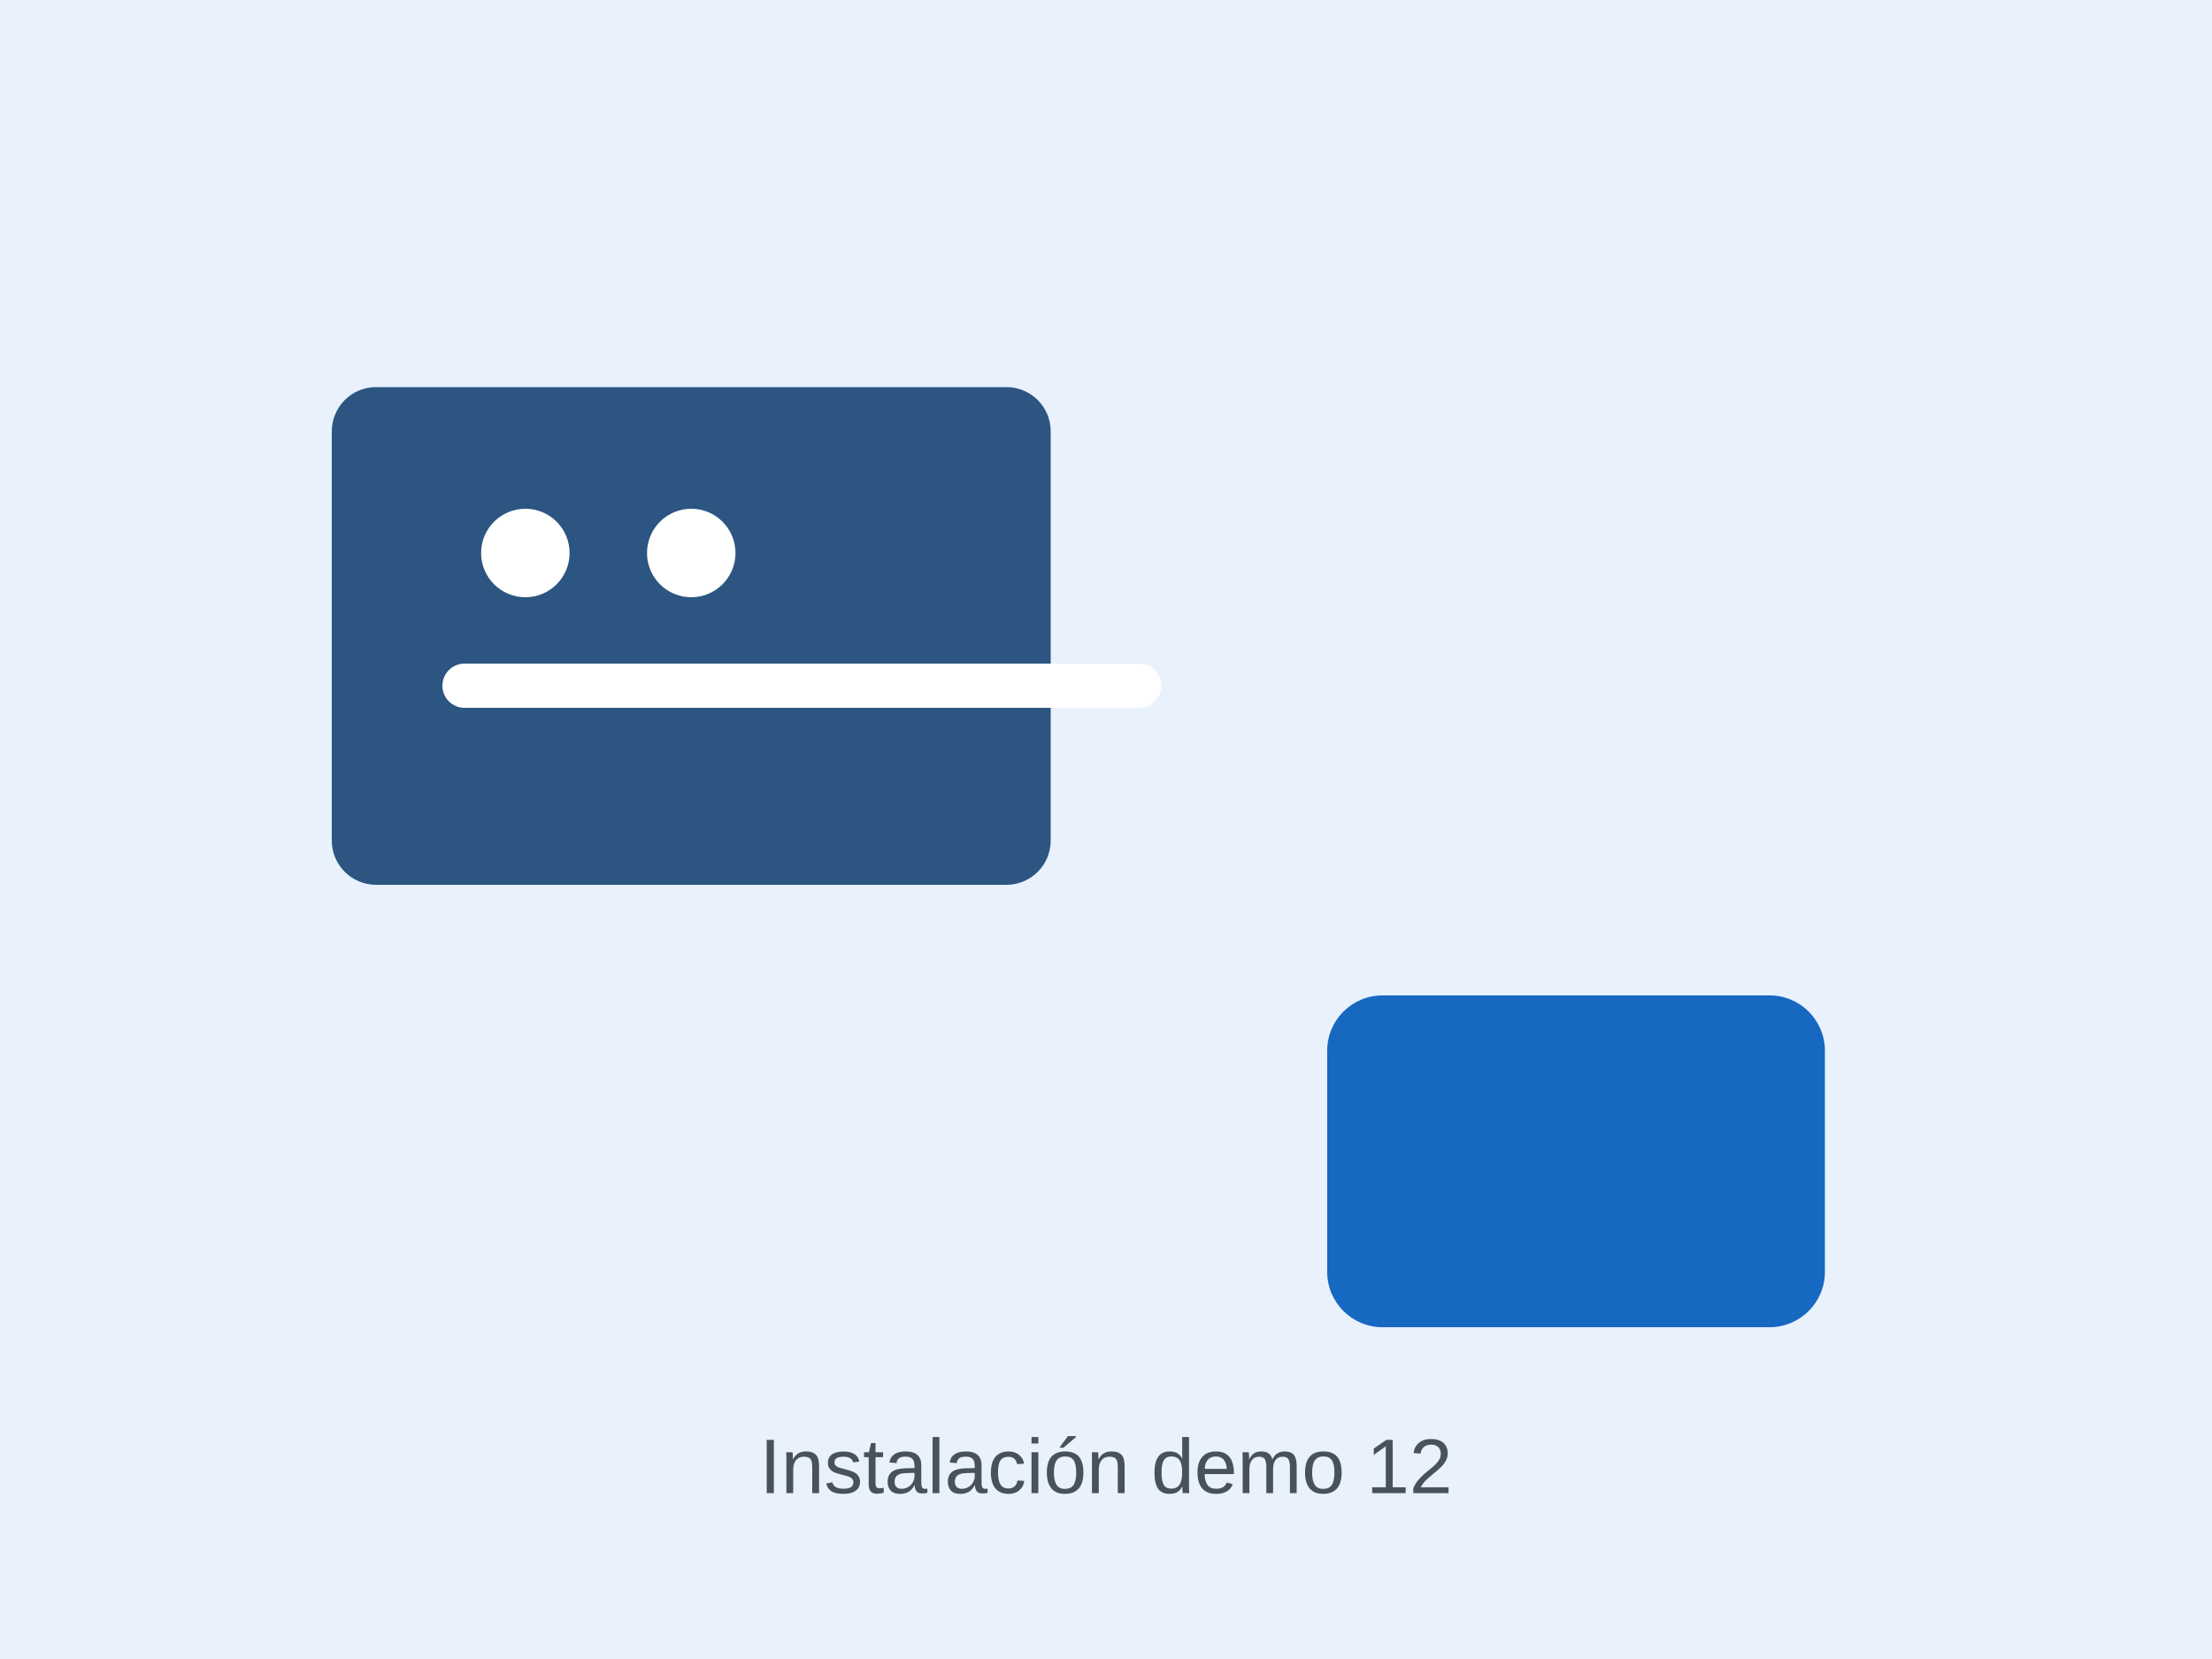
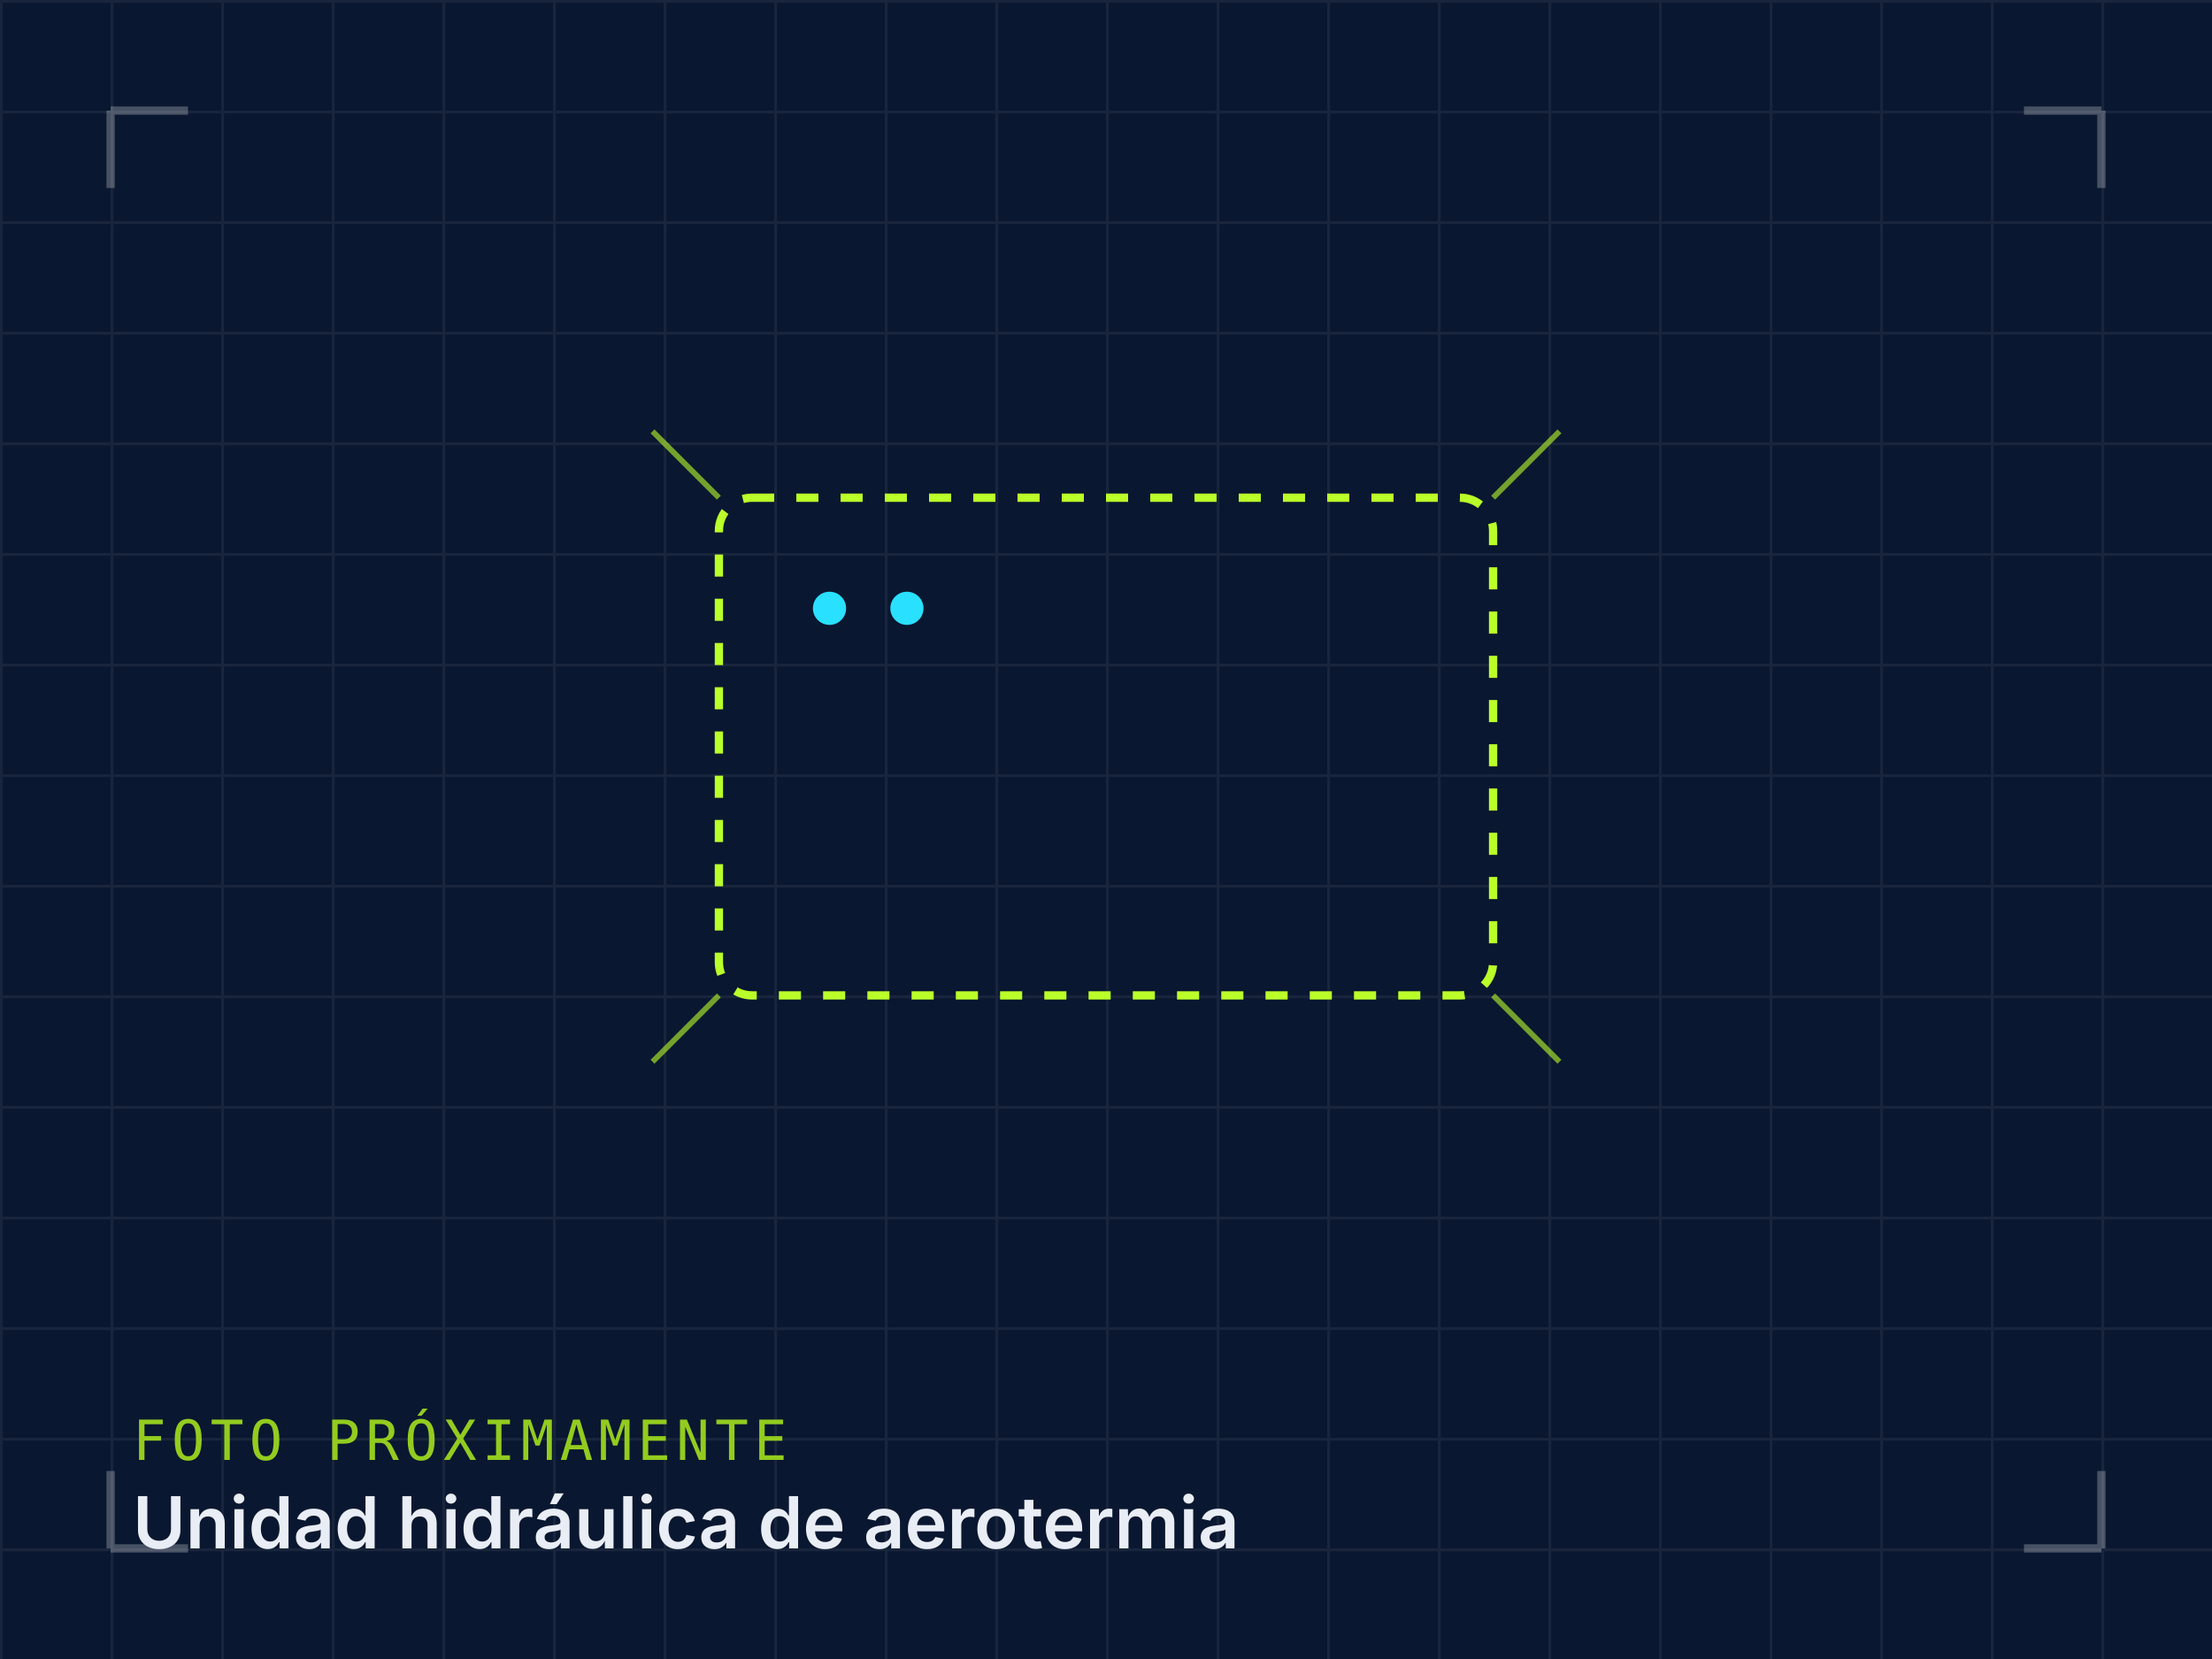
- <svg xmlns="http://www.w3.org/2000/svg" viewBox="0 0 400 300" width="400" height="300">
-   <rect width="400" height="300" fill="#e8f1fc" />
-   <rect x="60" y="70" width="130" height="90" rx="8" fill="#0b3a6b" opacity="0.85" />
-   <circle cx="95" cy="100" r="8" fill="#ffffff" />
-   <circle cx="125" cy="100" r="8" fill="#ffffff" />
-   <rect x="80" y="120" width="130" height="8" rx="4" fill="#ffffff" />
-   <rect x="240" y="180" width="90" height="60" rx="10" fill="#1668c1" />
-   <text x="200" y="270" font-family="Arial, sans-serif" font-size="14" fill="#48525c" text-anchor="middle">Instalación demo 12</text>
+ <svg xmlns="http://www.w3.org/2000/svg" viewBox="0 0 400 300" width="400" height="300" role="img" aria-label="Unidad hidráulica de aerotermia">
+   <defs>
+     <pattern id="grid" width="20" height="20" patternUnits="userSpaceOnUse">
+       <path d="M 20 0 L 0 0 0 20" fill="none" stroke="#ffffff" stroke-opacity="0.06" stroke-width="1" />
+     </pattern>
+   </defs>
+   <rect width="400" height="300" fill="#0a1730" />
+   <rect width="400" height="300" fill="url(#grid)" />
+   <rect x="130" y="90" width="140" height="90" rx="6" fill="none" stroke="#baff29" stroke-width="1.5" stroke-dasharray="4 4" />
+   <circle cx="150" cy="110" r="3" fill="#29e0ff" />
+   <circle cx="164" cy="110" r="3" fill="#29e0ff" />
+   <line x1="130" y1="90" x2="118" y2="78" stroke="#baff29" stroke-width="1" opacity="0.6" />
+   <line x1="270" y1="90" x2="282" y2="78" stroke="#baff29" stroke-width="1" opacity="0.6" />
+   <line x1="130" y1="180" x2="118" y2="192" stroke="#baff29" stroke-width="1" opacity="0.6" />
+   <line x1="270" y1="180" x2="282" y2="192" stroke="#baff29" stroke-width="1" opacity="0.6" />
+   <path d="M20 20 L20 34 M20 20 L34 20" stroke="#ffffff" stroke-opacity="0.25" stroke-width="1.5" fill="none" />
+   <path d="M380 20 L380 34 M380 20 L366 20" stroke="#ffffff" stroke-opacity="0.25" stroke-width="1.5" fill="none" />
+   <path d="M20 280 L20 266 M20 280 L34 280" stroke="#ffffff" stroke-opacity="0.25" stroke-width="1.5" fill="none" />
+   <path d="M380 280 L380 266 M380 280 L366 280" stroke="#ffffff" stroke-opacity="0.25" stroke-width="1.5" fill="none" />
+   <text x="24" y="264" font-family="IBM Plex Mono, monospace" font-size="10" letter-spacing="1" fill="#93cc1f">FOTO PRÓXIMAMENTE</text>
+   <text x="24" y="280" font-family="Inter, sans-serif" font-size="13" font-weight="600" fill="#e9edf5">Unidad hidráulica de aerotermia</text>
</svg>
